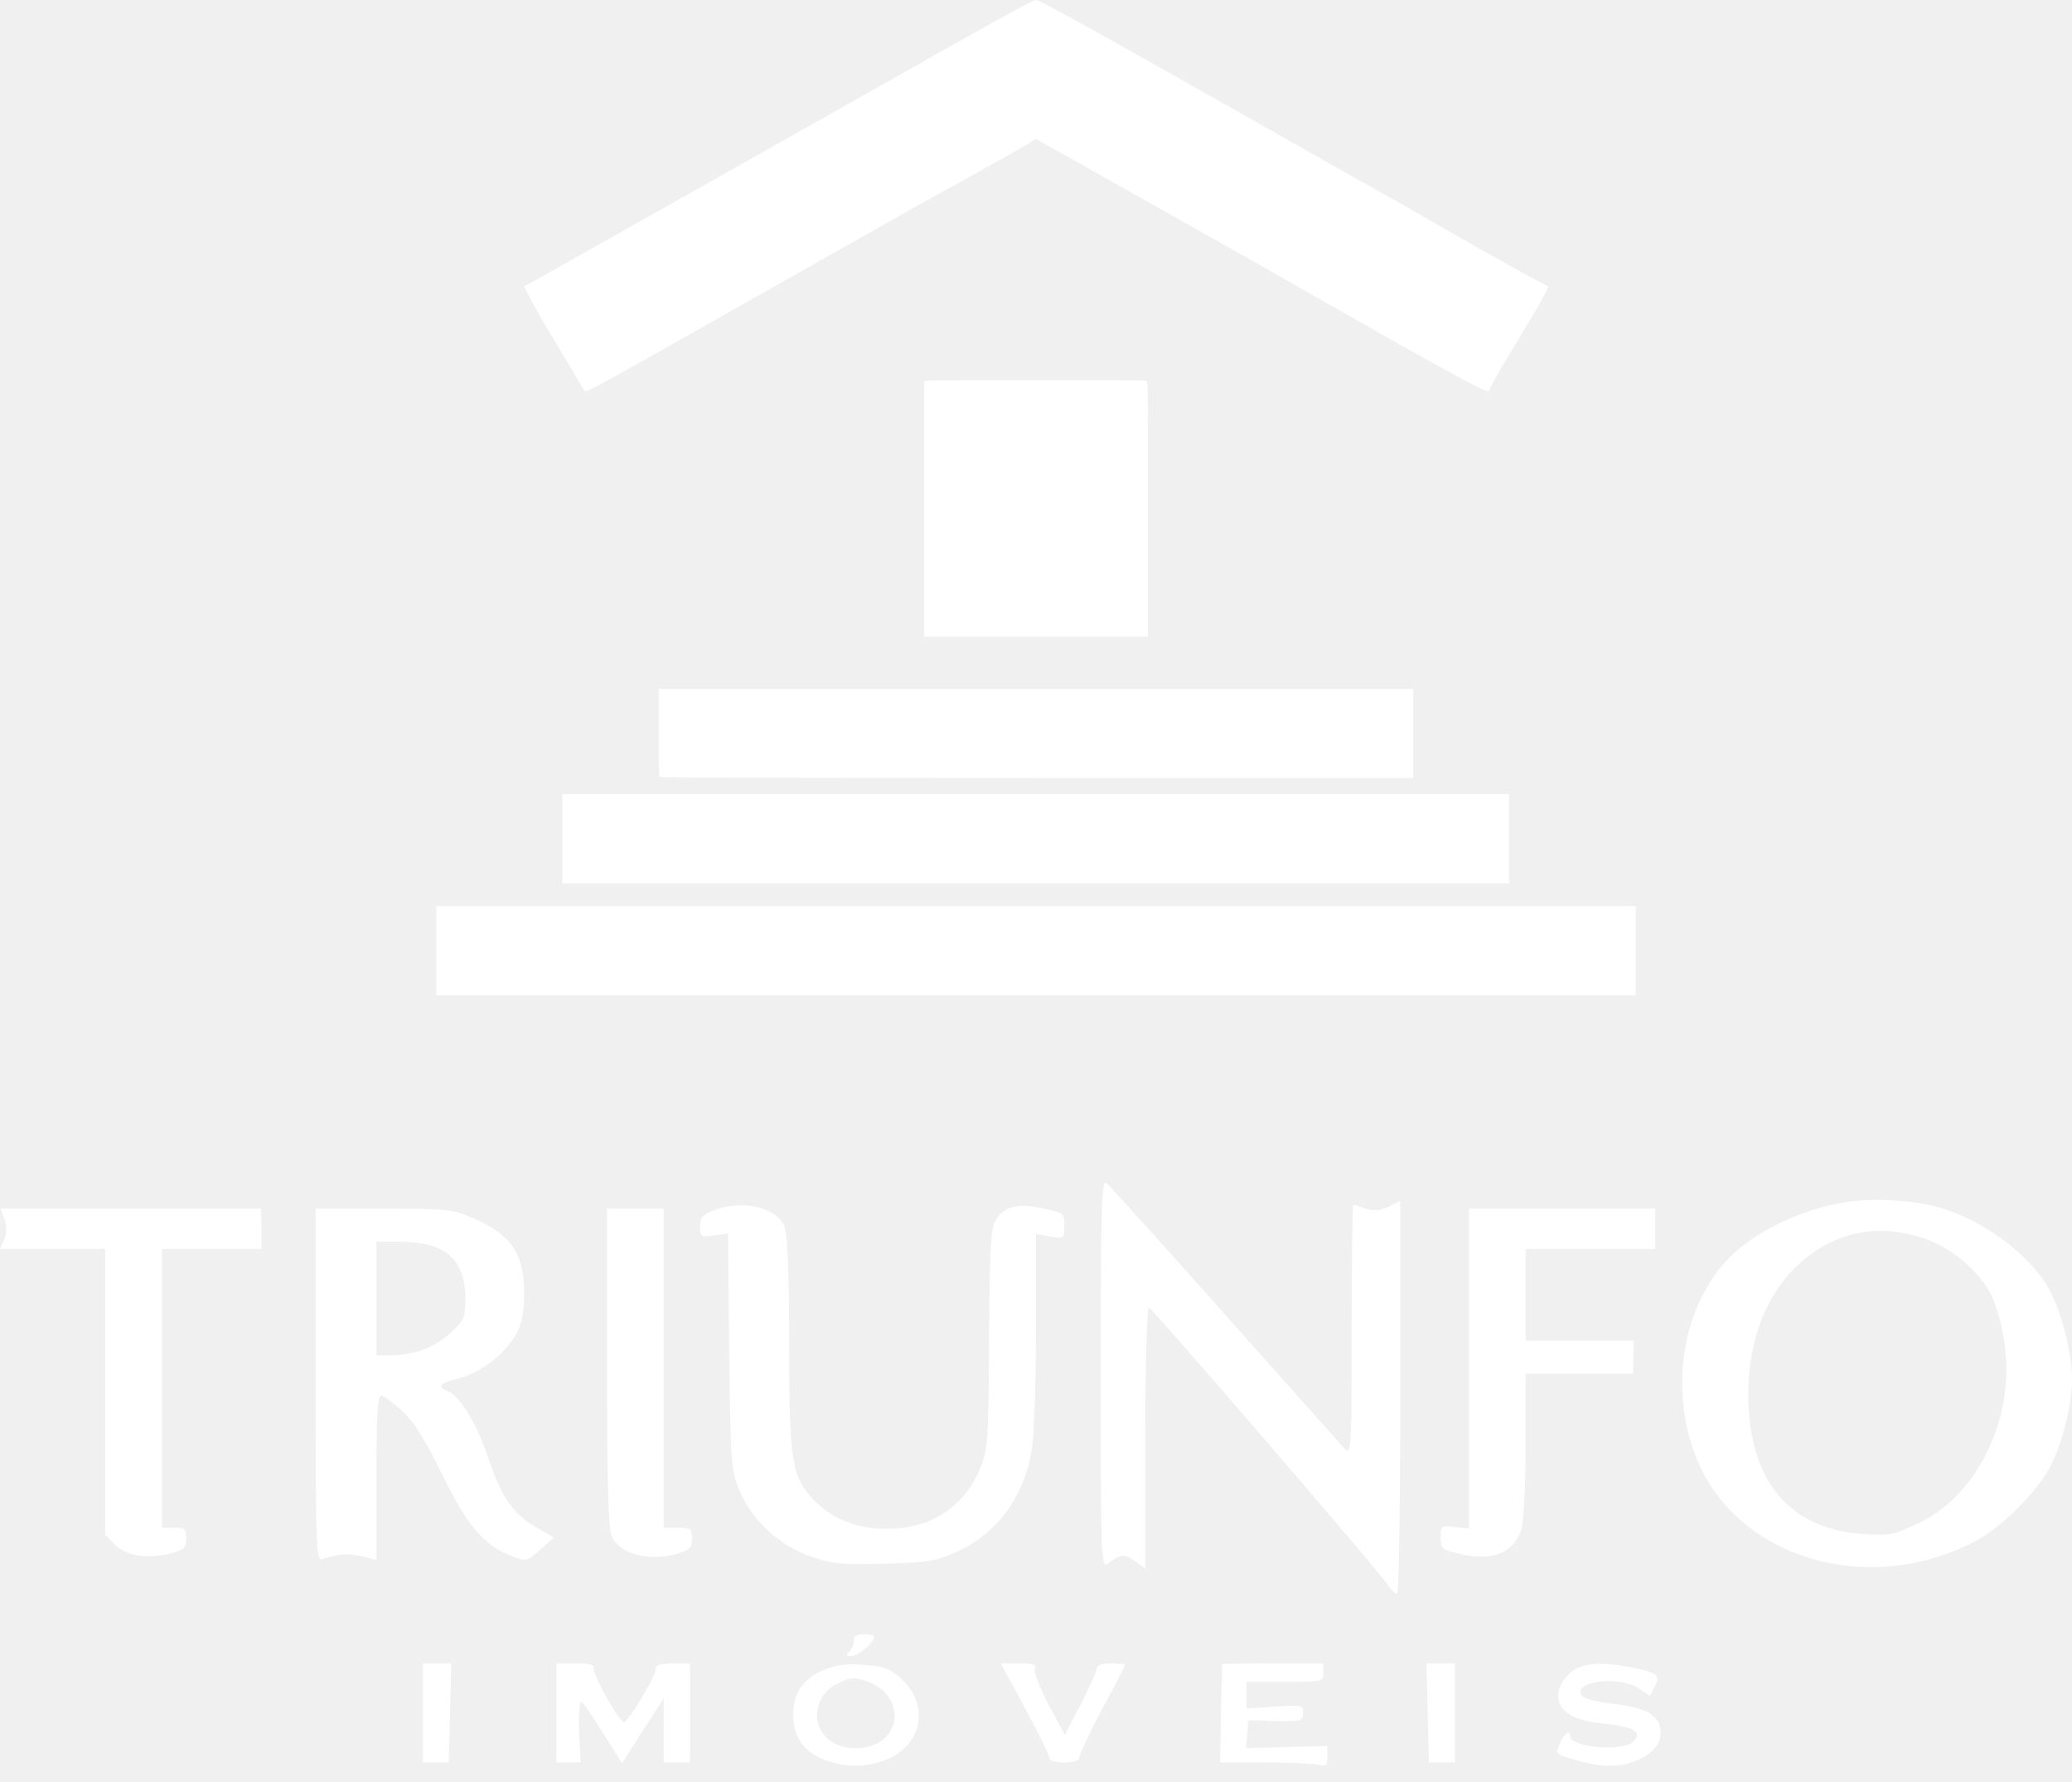
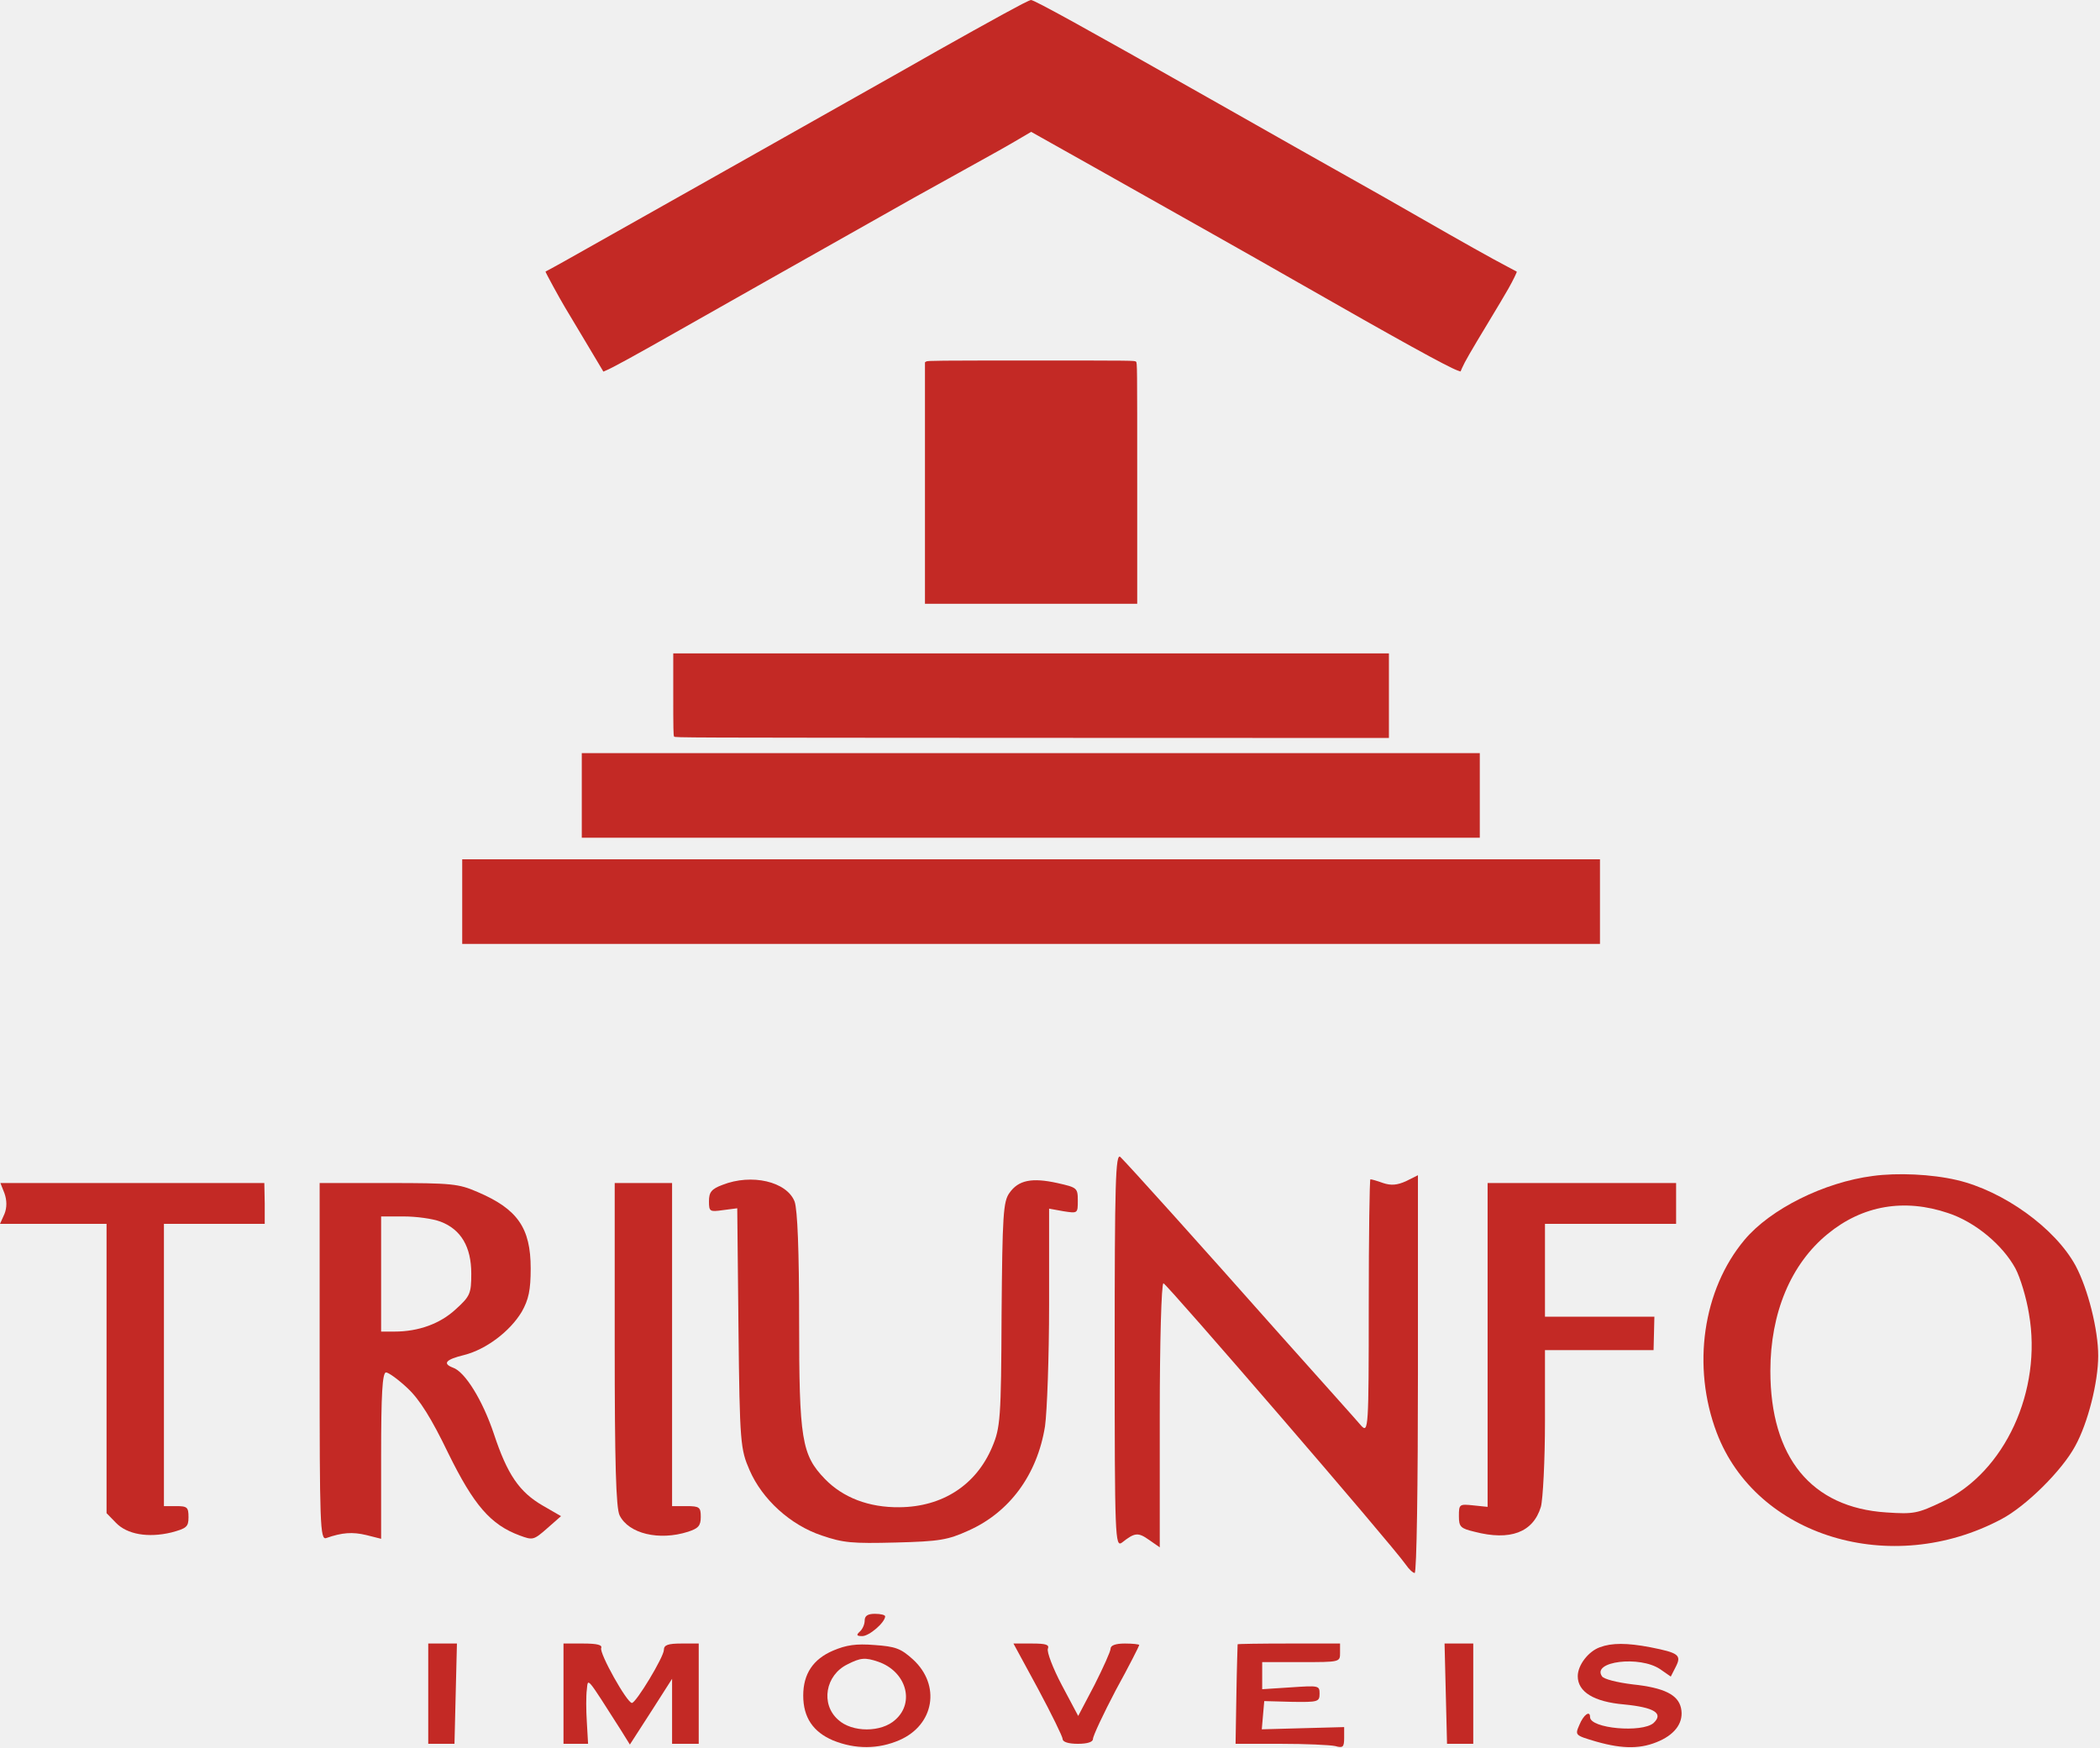
- <svg xmlns="http://www.w3.org/2000/svg" width="114" height="98" viewBox="0 0 114 98" fill="none">
+ <svg xmlns="http://www.w3.org/2000/svg" width="131" height="109" viewBox="0 0 131 109" fill="none">
  <g clip-path="url(#clip0)">
-     <path d="M56.473 0.237C55.589 0.69 52.093 2.636 49.544 4.095C49.048 4.379 44.553 6.914 39.555 9.729C34.558 12.545 30.243 14.978 29.966 15.134C29.688 15.289 29.324 15.492 29.151 15.584C28.981 15.672 28.835 15.75 28.832 15.753C28.807 15.767 29.65 17.31 29.955 17.817C30.146 18.132 30.697 19.056 31.18 19.865C31.662 20.674 32.085 21.387 32.123 21.445L32.189 21.557L32.317 21.503C32.671 21.364 34.103 20.575 36.694 19.103C38.026 18.345 44.452 14.714 50.182 11.482C50.591 11.252 51.729 10.619 52.714 10.078C54.809 8.924 55.804 8.362 56.494 7.949C56.768 7.783 56.997 7.648 57.004 7.648C57.007 7.648 58.773 8.64 60.926 9.851C63.077 11.066 66.049 12.738 67.526 13.57C69.004 14.403 71.168 15.628 72.33 16.294C78.326 19.723 81.181 21.299 81.767 21.503L81.912 21.55L82.003 21.34C82.152 20.998 82.512 20.372 83.494 18.752C84 17.916 84.538 17.012 84.687 16.745C84.947 16.288 85.197 15.773 85.173 15.756C85.166 15.753 84.919 15.621 84.625 15.465C83.744 15.005 81.978 14.017 79.474 12.579C78.177 11.834 76.429 10.839 75.59 10.372C74.126 9.553 72.833 8.822 67.197 5.628C60.146 1.631 57.188 0 56.993 0C56.959 0 56.726 0.108 56.473 0.237Z" fill="white" />
-     <path d="M50.92 20.968L50.844 21.019V28.024V35.026H57H63.156V28.037C63.156 21.093 63.156 21.049 63.087 20.982C63.017 20.914 62.972 20.914 57.007 20.914C51.624 20.914 50.989 20.921 50.92 20.968Z" fill="white" />
-     <path d="M36.243 40.281C36.243 42.285 36.25 42.67 36.291 42.728C36.34 42.792 36.597 42.792 57.049 42.802L77.757 42.809V40.356V37.902H57H36.243V40.281Z" fill="white" />
-     <path d="M30.936 46.142V48.596H56.983H83.029V46.142V43.689H56.983H30.936V46.142Z" fill="white" />
-     <path d="M24 52.301V54.755H57H90V52.301V49.848H57H24V52.301Z" fill="white" />
+     <path d="M69.535 84.202C69.535 95.971 69.56 96.55 69.995 96.226C70.787 95.6 70.992 95.577 71.682 96.064L72.347 96.527V88.302C72.347 83.762 72.449 80.055 72.577 80.055C72.756 80.055 86.816 96.342 87.685 97.593C87.89 97.894 88.145 98.126 88.248 98.126C88.375 98.126 88.452 92.542 88.452 85.731V73.313L87.711 73.684C87.148 73.939 86.765 73.962 86.279 73.8C85.896 73.661 85.563 73.568 85.487 73.568C85.436 73.568 85.384 77.136 85.384 81.491C85.384 89.067 85.359 89.414 84.924 88.951C84.694 88.673 82.368 86.078 79.76 83.159C74.75 77.506 70.455 72.734 69.892 72.178C69.586 71.9 69.535 73.8 69.535 84.202Z" fill="#C32925" />
+     <path d="M116.828 73.359C113.786 73.753 110.437 75.421 108.826 77.344C106.219 80.449 105.528 85.244 107.088 89.368C109.542 95.855 117.978 98.427 124.855 94.766C126.389 93.955 128.638 91.731 129.456 90.202C130.249 88.766 130.888 86.217 130.888 84.573C130.888 82.951 130.249 80.402 129.482 78.966C128.204 76.603 124.957 74.286 122.068 73.614C120.483 73.244 118.362 73.151 116.828 73.359ZM121.531 75.676C123.219 76.232 124.931 77.669 125.724 79.128C126.031 79.707 126.414 80.981 126.568 81.955C127.411 86.75 125.059 91.847 121.174 93.677C119.614 94.419 119.384 94.465 117.671 94.349C112.993 94.048 110.437 90.92 110.437 85.522C110.437 81.908 111.715 78.85 114.016 76.974C116.189 75.19 118.796 74.749 121.531 75.676Z" fill="#C32925" />
+     <path d="M45.07 73.915C44.379 74.17 44.226 74.379 44.226 74.935C44.226 75.584 44.277 75.607 45.095 75.491L45.99 75.375L46.067 82.858C46.143 90.04 46.194 90.411 46.757 91.708C47.549 93.538 49.313 95.137 51.256 95.786C52.611 96.249 53.148 96.295 55.883 96.226C58.619 96.156 59.13 96.064 60.408 95.484C62.965 94.349 64.703 92.009 65.189 88.974C65.316 88.071 65.444 84.665 65.444 81.375V75.398L66.339 75.56C67.234 75.699 67.234 75.699 67.234 74.888C67.234 74.101 67.183 74.078 65.956 73.8C64.371 73.452 63.527 73.614 62.965 74.425C62.581 74.958 62.53 75.838 62.479 82.001C62.453 88.511 62.402 89.067 61.891 90.272C60.894 92.635 58.798 94.002 56.113 94.025C54.196 94.048 52.585 93.422 51.461 92.264C50.004 90.758 49.85 89.785 49.85 82.372C49.85 78.016 49.748 75.468 49.569 74.958C49.083 73.707 46.885 73.197 45.07 73.915Z" fill="#C32925" />
+     <path d="M0.281 74.448C0.435 74.888 0.435 75.329 0.281 75.722L0 76.348H3.323H6.647V85.36V94.395L7.235 94.998C7.925 95.716 9.229 95.948 10.686 95.6C11.632 95.345 11.759 95.253 11.759 94.65C11.759 94.025 11.683 93.955 10.993 93.955H10.226V85.152V76.348H13.37H16.514V75.074L16.489 73.8H8.257H0.026L0.281 74.448Z" fill="#C32925" />
+     <path d="M19.94 84.943C19.94 95.044 19.965 96.087 20.349 95.948C21.346 95.6 21.985 95.554 22.854 95.762L23.775 95.994V90.805C23.775 87.005 23.851 85.615 24.081 85.615C24.235 85.615 24.848 86.055 25.436 86.611C26.177 87.306 26.919 88.488 27.967 90.666C29.552 93.886 30.6 95.114 32.415 95.785C33.233 96.087 33.284 96.087 34.128 95.345L34.997 94.581L33.872 93.932C32.39 93.075 31.648 91.986 30.805 89.438C30.114 87.376 29.015 85.569 28.248 85.314C27.584 85.059 27.814 84.804 28.964 84.526C30.319 84.179 31.802 83.067 32.543 81.839C32.978 81.074 33.105 80.472 33.105 79.128C33.105 76.603 32.287 75.421 29.782 74.356C28.606 73.846 28.197 73.8 24.235 73.8H19.94V84.943ZM27.481 76.209C28.759 76.695 29.399 77.784 29.399 79.453C29.399 80.704 29.322 80.866 28.427 81.677C27.456 82.58 26.101 83.067 24.618 83.067H23.775V79.476V75.885H25.18C25.973 75.885 26.996 76.024 27.481 76.209Z" fill="#C32925" />
+     <path d="M38.346 83.877C38.346 91.175 38.423 94.094 38.653 94.534C39.215 95.67 41.107 96.133 42.922 95.554C43.561 95.345 43.715 95.183 43.715 94.627C43.715 94.025 43.638 93.955 42.82 93.955H41.925V83.877V73.8H40.136H38.346V83.877Z" fill="#C32925" />
+     <path d="M92.798 83.901V94.002L91.903 93.909C91.034 93.816 91.008 93.84 91.008 94.581C91.008 95.253 91.111 95.345 91.98 95.554C94.204 96.133 95.635 95.6 96.121 94.002C96.249 93.538 96.377 91.129 96.377 88.673V84.225H99.777H103.151L103.177 83.182L103.202 82.14H99.777H96.377V79.244V76.348H100.467H104.557V75.074V73.8H98.678H92.798V83.901Z" fill="#C32925" />
+     <path d="M53.94 101.091C53.94 101.323 53.812 101.624 53.633 101.786C53.403 101.994 53.429 102.064 53.787 102.064C54.221 102.064 55.193 101.23 55.218 100.836C55.218 100.743 54.937 100.674 54.579 100.674C54.145 100.674 53.94 100.79 53.94 101.091Z" fill="#C32925" />
+     <path d="M26.714 105.655V108.783H27.532H28.351L28.427 105.655L28.504 102.527H27.609H26.714V105.655Z" fill="#C32925" />
+     <path d="M35.151 105.655V108.783H35.918H36.685L36.608 107.439C36.557 106.674 36.557 105.771 36.608 105.4C36.685 104.659 36.557 104.52 38.73 107.925L39.292 108.829L40.622 106.767L41.925 104.728V106.744V108.783H42.769H43.587V105.655V102.527H42.513C41.67 102.527 41.414 102.62 41.414 102.921C41.414 103.361 39.676 106.234 39.42 106.234C39.113 106.234 37.375 103.13 37.503 102.805C37.579 102.62 37.273 102.527 36.378 102.527H35.151V105.655Z" fill="#C32925" />
+     <path d="M51.972 102.968C50.72 103.5 50.106 104.427 50.106 105.771C50.106 107.138 50.72 108.041 51.972 108.574C53.353 109.13 54.784 109.13 56.114 108.551C58.286 107.601 58.696 105.122 56.957 103.524C56.19 102.828 55.858 102.713 54.554 102.62C53.404 102.527 52.79 102.62 51.972 102.968ZM54.784 103.663C56.523 104.265 57.085 106.188 55.858 107.277C54.989 108.087 53.148 108.087 52.279 107.277C51.18 106.304 51.486 104.497 52.867 103.825C53.685 103.408 53.966 103.385 54.784 103.663Z" fill="#C32925" />
+     <path d="M64.754 105.354C65.598 106.929 66.288 108.342 66.288 108.481C66.288 108.667 66.646 108.783 67.234 108.783C67.847 108.783 68.18 108.667 68.18 108.481C68.18 108.296 68.819 106.929 69.611 105.423C70.429 103.941 71.068 102.666 71.068 102.62C71.068 102.574 70.659 102.527 70.174 102.527C69.586 102.527 69.279 102.643 69.279 102.852C69.279 103.014 68.819 104.033 68.282 105.099L67.259 107.045L66.237 105.122C65.674 104.056 65.291 103.037 65.368 102.852C65.47 102.597 65.24 102.527 64.371 102.527H63.22L64.754 105.354Z" fill="#C32925" />
+     <path d="M77.204 102.574C77.204 102.62 77.152 104.033 77.127 105.724L77.076 108.783H79.888C81.447 108.783 82.955 108.852 83.288 108.922C83.773 109.061 83.85 108.991 83.85 108.412V107.74L81.268 107.809L78.712 107.879L78.788 106.999L78.865 106.118L80.603 106.165C82.214 106.188 82.316 106.165 82.316 105.655C82.316 105.145 82.265 105.145 80.527 105.261L78.737 105.377V104.52V103.686H81.166C83.594 103.686 83.594 103.686 83.594 103.106V102.527H80.399C78.635 102.527 77.204 102.55 77.204 102.574Z" fill="#C32925" />
+     <path d="M90.19 105.655L90.267 108.783H91.085H91.903V105.655V102.527H91.008H90.113L90.19 105.655Z" fill="#C32925" />
+     <path d="M99.802 102.759C99.087 103.014 98.422 103.871 98.422 104.566C98.422 105.539 99.419 106.164 101.311 106.327C103.203 106.512 103.791 106.883 103.151 107.485C102.436 108.111 99.189 107.833 99.189 107.114C99.189 106.674 98.78 106.975 98.524 107.601C98.243 108.25 98.243 108.25 99.572 108.644C101.285 109.13 102.41 109.107 103.535 108.597C104.557 108.134 105.043 107.392 104.864 106.558C104.685 105.724 103.816 105.284 101.848 105.076C100.902 104.96 100.033 104.751 99.93 104.566C99.291 103.639 102.282 103.269 103.56 104.126L104.225 104.589L104.532 103.987C104.915 103.246 104.711 103.107 102.947 102.759C101.49 102.481 100.544 102.481 99.802 102.759Z" fill="#C32925" />
  </g>
  <g clip-path="url(#clip1)">
-     <path d="M60.562 75.555C60.562 85.806 60.585 86.31 60.963 86.028C61.654 85.483 61.832 85.463 62.433 85.887L63.012 86.29V79.127C63.012 75.172 63.101 71.943 63.212 71.943C63.368 71.943 75.614 86.129 76.371 87.218C76.549 87.481 76.772 87.683 76.861 87.683C76.972 87.683 77.039 82.82 77.039 76.887V66.072L76.393 66.394C75.903 66.616 75.57 66.637 75.147 66.495C74.812 66.374 74.523 66.293 74.456 66.293C74.412 66.293 74.367 69.401 74.367 73.195C74.367 79.793 74.345 80.095 73.966 79.692C73.766 79.45 71.74 77.19 69.469 74.647C65.105 69.724 61.364 65.567 60.874 65.083C60.607 64.841 60.562 66.495 60.562 75.555Z" fill="white" />
-     <path d="M101.754 66.112C99.104 66.455 96.188 67.908 94.785 69.583C92.514 72.286 91.912 76.463 93.271 80.055C95.408 85.705 102.756 87.945 108.745 84.757C110.081 84.05 112.041 82.113 112.753 80.781C113.443 79.531 114 77.311 114 75.878C114 74.466 113.443 72.246 112.775 70.995C111.662 68.937 108.834 66.919 106.318 66.334C104.938 66.011 103.09 65.93 101.754 66.112ZM105.851 68.13C107.32 68.614 108.812 69.865 109.502 71.136C109.769 71.641 110.104 72.751 110.237 73.598C110.972 77.775 108.923 82.214 105.539 83.808C104.181 84.454 103.98 84.494 102.489 84.393C98.414 84.131 96.188 81.407 96.188 76.706C96.188 73.558 97.301 70.894 99.305 69.26C101.197 67.706 103.468 67.323 105.851 68.13Z" fill="white" />
-     <path d="M39.254 66.596C38.653 66.818 38.52 67 38.52 67.484C38.52 68.049 38.564 68.069 39.276 67.968L40.056 67.867L40.123 74.385C40.19 80.64 40.234 80.963 40.724 82.093C41.414 83.687 42.95 85.079 44.642 85.644C45.823 86.048 46.29 86.088 48.673 86.028C51.055 85.967 51.5 85.887 52.614 85.382C54.84 84.393 56.354 82.355 56.777 79.712C56.889 78.925 57 75.959 57 73.094V67.888L57.779 68.029C58.559 68.15 58.559 68.15 58.559 67.444C58.559 66.758 58.514 66.737 57.445 66.495C56.065 66.193 55.33 66.334 54.84 67.04C54.506 67.504 54.462 68.271 54.417 73.638C54.395 79.308 54.35 79.793 53.905 80.842C53.037 82.9 51.211 84.091 48.873 84.111C47.203 84.131 45.8 83.586 44.821 82.577C43.551 81.266 43.418 80.418 43.418 73.961C43.418 70.168 43.329 67.948 43.173 67.504C42.75 66.415 40.835 65.971 39.254 66.596Z" fill="white" />
-     <path d="M0.245 67.06C0.379 67.444 0.379 67.827 0.245 68.17L0 68.715H2.895H5.789V76.564V84.434L6.301 84.958C6.902 85.584 8.038 85.786 9.307 85.483C10.131 85.261 10.242 85.18 10.242 84.656C10.242 84.111 10.175 84.05 9.574 84.05H8.906V76.383V68.715H11.645H14.384V67.605L14.361 66.495H7.192H0.022L0.245 67.06Z" fill="white" />
-     <path d="M17.367 76.201C17.367 84.999 17.39 85.907 17.723 85.786C18.592 85.483 19.148 85.443 19.905 85.624L20.707 85.826V81.306C20.707 77.997 20.774 76.786 20.974 76.786C21.108 76.786 21.642 77.17 22.154 77.654C22.8 78.259 23.446 79.288 24.359 81.185C25.739 83.99 26.652 85.059 28.233 85.644C28.945 85.907 28.99 85.907 29.725 85.261L30.482 84.595L29.502 84.03C28.21 83.284 27.565 82.335 26.83 80.116C26.229 78.32 25.271 76.746 24.604 76.524C24.025 76.302 24.225 76.08 25.227 75.838C26.407 75.535 27.698 74.567 28.344 73.497C28.723 72.831 28.834 72.307 28.834 71.136C28.834 68.937 28.121 67.908 25.939 66.98C24.915 66.536 24.559 66.495 21.108 66.495H17.367V76.201ZM23.936 68.594C25.049 69.018 25.605 69.966 25.605 71.419C25.605 72.508 25.539 72.65 24.759 73.356C23.913 74.143 22.733 74.567 21.442 74.567H20.707V71.439V68.311H21.932C22.622 68.311 23.512 68.432 23.936 68.594Z" fill="white" />
-     <path d="M33.398 75.273C33.398 81.629 33.465 84.171 33.666 84.555C34.155 85.543 35.803 85.947 37.384 85.443C37.941 85.261 38.074 85.12 38.074 84.635C38.074 84.111 38.007 84.05 37.295 84.05H36.516V75.273V66.495H34.957H33.398V75.273Z" fill="white" />
-     <path d="M80.824 75.293V84.091L80.045 84.01C79.288 83.929 79.266 83.95 79.266 84.595C79.266 85.18 79.355 85.261 80.112 85.443C82.049 85.947 83.296 85.483 83.719 84.091C83.83 83.687 83.942 81.589 83.942 79.45V75.576H86.903H89.842L89.864 74.668L89.886 73.76H86.903H83.942V71.237V68.715H87.504H91.067V67.605V66.495H85.945H80.824V75.293Z" fill="white" />
-     <path d="M46.98 90.265C46.98 90.467 46.869 90.729 46.713 90.871C46.513 91.052 46.535 91.113 46.847 91.113C47.225 91.113 48.071 90.386 48.094 90.043C48.094 89.963 47.849 89.902 47.537 89.902C47.158 89.902 46.98 90.003 46.98 90.265Z" fill="white" />
-     <path d="M23.268 94.24V96.965H23.98H24.693L24.759 94.24L24.826 91.516H24.047H23.268V94.24Z" fill="white" />
-     <path d="M30.615 94.24V96.965H31.283H31.951L31.884 95.794C31.84 95.128 31.84 94.341 31.884 94.018C31.951 93.373 31.84 93.252 33.733 96.218L34.222 97.005L35.38 95.209L36.516 93.433V95.189V96.965H37.25H37.963V94.24V91.516H37.028C36.293 91.516 36.07 91.597 36.07 91.859C36.07 92.243 34.556 94.745 34.334 94.745C34.066 94.745 32.552 92.041 32.664 91.758C32.73 91.597 32.463 91.516 31.684 91.516H30.615V94.24Z" fill="white" />
-     <path d="M45.266 91.9C44.175 92.364 43.641 93.171 43.641 94.341C43.641 95.532 44.175 96.319 45.266 96.783C46.468 97.267 47.715 97.267 48.873 96.763C50.766 95.935 51.122 93.776 49.608 92.384C48.94 91.779 48.65 91.678 47.515 91.597C46.513 91.516 45.979 91.597 45.266 91.9ZM47.715 92.505C49.229 93.03 49.719 94.704 48.65 95.653C47.894 96.359 46.29 96.359 45.533 95.653C44.576 94.805 44.843 93.231 46.045 92.646C46.758 92.283 47.003 92.263 47.715 92.505Z" fill="white" />
-     <path d="M56.399 93.978C57.134 95.35 57.735 96.581 57.735 96.702C57.735 96.864 58.047 96.965 58.559 96.965C59.093 96.965 59.382 96.864 59.382 96.702C59.382 96.541 59.939 95.35 60.629 94.039C61.342 92.747 61.898 91.637 61.898 91.597C61.898 91.557 61.542 91.516 61.119 91.516C60.607 91.516 60.34 91.617 60.34 91.799C60.34 91.94 59.939 92.828 59.472 93.756L58.581 95.451L57.69 93.776C57.2 92.848 56.867 91.96 56.933 91.799C57.022 91.577 56.822 91.516 56.065 91.516H55.063L56.399 93.978Z" fill="white" />
-     <path d="M67.242 91.557C67.242 91.597 67.198 92.828 67.175 94.301L67.131 96.965H69.58C70.938 96.965 72.252 97.025 72.541 97.085C72.965 97.207 73.031 97.146 73.031 96.642V96.056L70.782 96.117L68.556 96.177L68.623 95.411L68.689 94.644L70.204 94.684C71.606 94.704 71.695 94.684 71.695 94.24C71.695 93.796 71.651 93.796 70.137 93.897L68.578 93.998V93.252V92.525H70.693C72.809 92.525 72.809 92.525 72.809 92.021V91.516H70.025C68.489 91.516 67.242 91.536 67.242 91.557Z" fill="white" />
-     <path d="M78.553 94.24L78.62 96.965H79.332H80.045V94.24V91.516H79.266H78.486L78.553 94.24Z" fill="white" />
-     <path d="M86.925 91.718C86.302 91.94 85.723 92.687 85.723 93.292C85.723 94.139 86.591 94.684 88.239 94.826C89.886 94.987 90.398 95.31 89.842 95.835C89.218 96.379 86.391 96.137 86.391 95.512C86.391 95.128 86.034 95.391 85.812 95.935C85.567 96.5 85.567 96.5 86.725 96.843C88.216 97.267 89.196 97.247 90.176 96.803C91.066 96.4 91.489 95.754 91.334 95.027C91.178 94.301 90.421 93.918 88.706 93.736C87.882 93.635 87.125 93.453 87.036 93.292C86.48 92.485 89.085 92.162 90.198 92.909L90.777 93.312L91.044 92.787C91.378 92.142 91.2 92.021 89.664 91.718C88.394 91.476 87.571 91.476 86.925 91.718Z" fill="white" />
+     <path d="M63.754 0.255C62.803 0.742 59.043 2.835 56.302 4.403C55.769 4.709 50.935 7.435 45.561 10.463C40.187 13.491 35.547 16.107 35.248 16.274C34.95 16.442 34.559 16.66 34.372 16.759C34.189 16.853 34.033 16.937 34.029 16.94C34.003 16.955 34.909 18.614 35.237 19.16C35.442 19.499 36.035 20.492 36.554 21.362C37.072 22.232 37.527 23 37.568 23.061L37.639 23.182L37.777 23.123C38.158 22.974 39.698 22.126 42.484 20.543C43.916 19.728 50.827 15.823 56.989 12.348C57.429 12.1 58.652 11.42 59.711 10.838C61.964 9.597 63.034 8.992 63.776 8.548C64.071 8.37 64.317 8.225 64.325 8.225C64.328 8.225 66.227 9.291 68.543 10.594C70.855 11.9 74.052 13.698 75.64 14.593C77.229 15.488 79.556 16.806 80.806 17.523C87.254 21.209 90.324 22.905 90.954 23.123L91.111 23.174L91.208 22.949C91.368 22.581 91.756 21.908 92.811 20.165C93.356 19.266 93.934 18.294 94.094 18.007C94.374 17.515 94.642 16.962 94.617 16.944C94.609 16.94 94.344 16.799 94.027 16.631C93.08 16.136 91.182 15.073 88.489 13.527C87.094 12.726 85.214 11.656 84.311 11.154C82.738 10.273 81.347 9.487 75.286 6.052C67.704 1.754 64.522 0 64.313 0C64.276 0 64.026 0.116 63.754 0.255Z" fill="#C32925" />
+     <path d="M57.782 22.549L57.7 22.603V30.136V37.666H64.32H70.94V30.151C70.94 22.683 70.94 22.636 70.866 22.563C70.791 22.49 70.743 22.49 64.328 22.49C58.539 22.49 57.857 22.497 57.782 22.549Z" fill="#C32925" />
+     <path d="M41.998 43.317C41.998 45.472 42.006 45.886 42.051 45.949C42.103 46.018 42.379 46.018 64.373 46.029L86.642 46.036V43.397V40.759H64.32H41.998V43.317Z" fill="#C32925" />
+     <path d="M36.292 49.62V52.259H64.302H92.311V49.62V46.982H64.302H36.292V49.62Z" fill="#C32925" />
+     <path d="M28.833 56.244V58.882H64.32H99.808V56.244V53.605H64.32H28.833V56.244Z" fill="#C32925" />
  </g>
  <defs>
    <clipPath id="clip0">
-       <rect width="66" height="54.814" fill="white" transform="translate(24)" />
+       <rect width="130.888" height="36.917" fill="white" transform="translate(0 72.0828)" />
    </clipPath>
    <clipPath id="clip1">
-       <rect width="114" height="32.154" fill="white" transform="translate(0 65)" />
+       <rect width="70.975" height="58.945" fill="white" transform="translate(28.833)" />
    </clipPath>
  </defs>
</svg>
